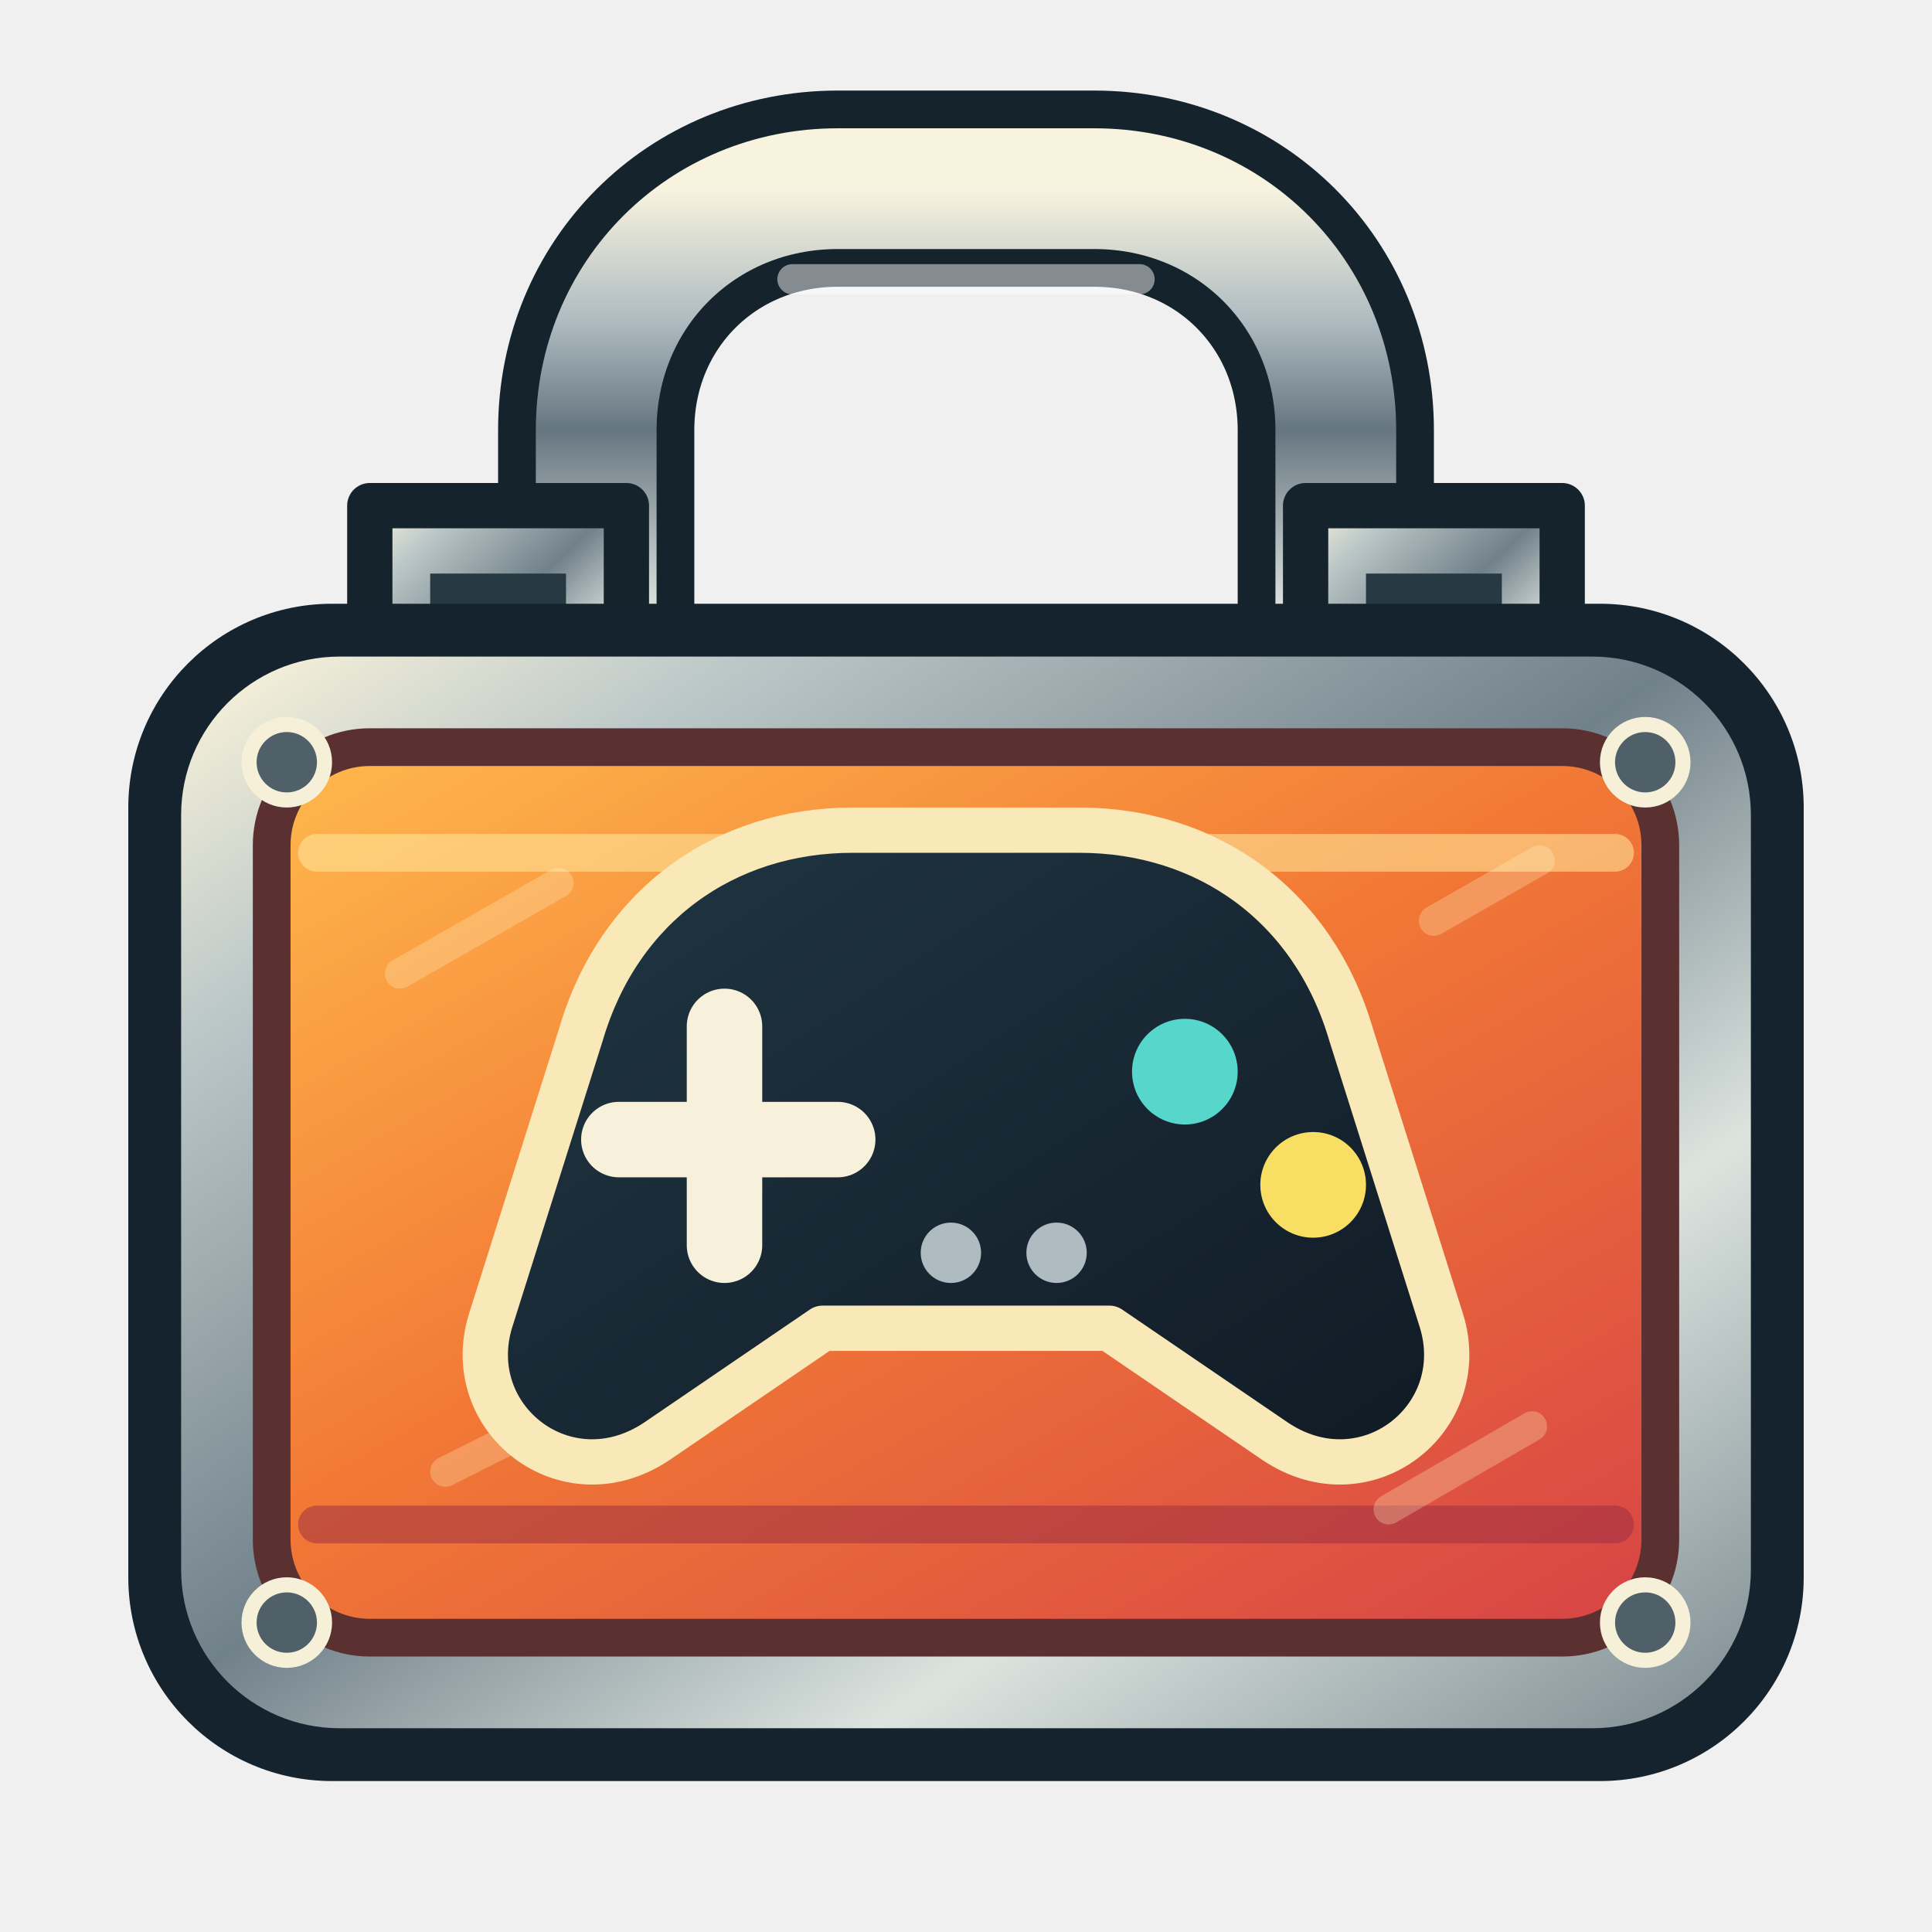
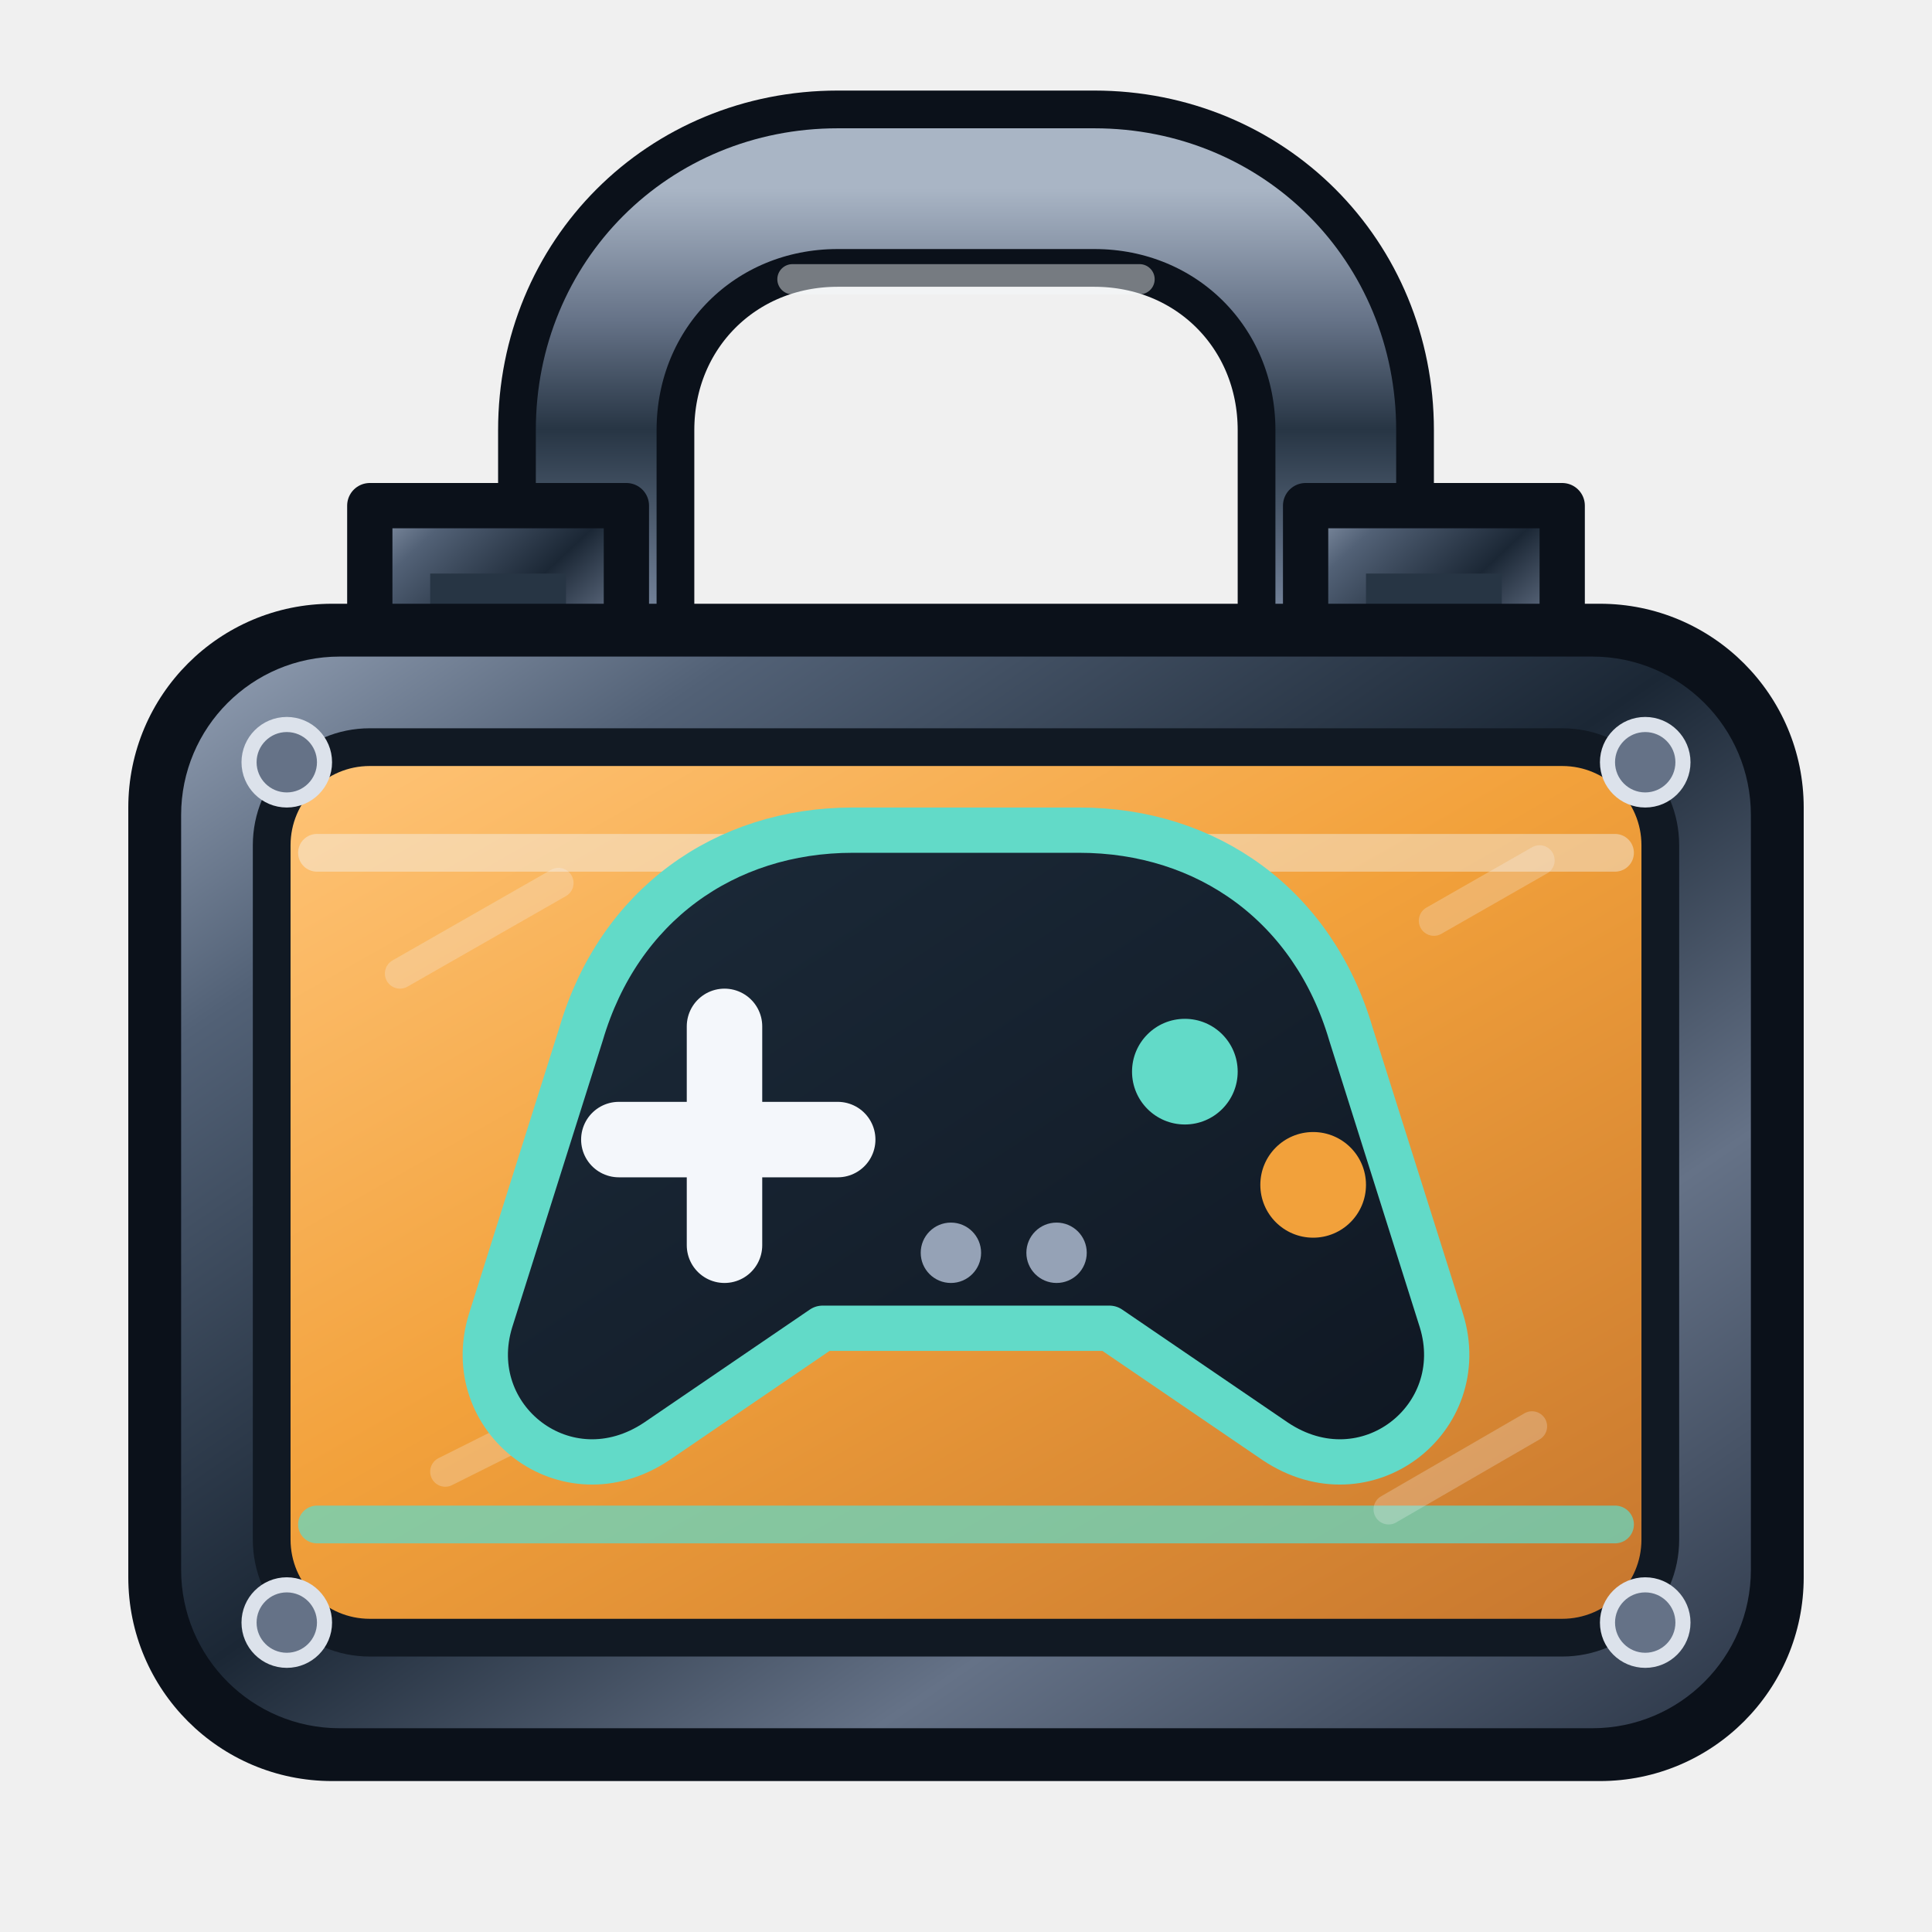
<svg xmlns="http://www.w3.org/2000/svg" viewBox="0 0 256 256" role="img" aria-label="Retro metal lunchbox with a gamepad emblem">
  <defs>
    <linearGradient id="handleMetal" x1="0" y1="0" x2="0" y2="1">
-       <stop offset="0" stop-color="#f8f3df" />
-       <stop offset="0.32" stop-color="#aebbc0" />
-       <stop offset="0.58" stop-color="#667680" />
-       <stop offset="1" stop-color="#d9e0dc" />
+       <stop offset="0" stop-color="#a9b5c5" />
+       <stop offset="0.32" stop-color="#657287" />
+       <stop offset="0.58" stop-color="#273544" />
+       <stop offset="1" stop-color="#718097" />
    </linearGradient>
    <linearGradient id="caseMetal" x1="0" y1="0" x2="1" y2="1">
-       <stop offset="0" stop-color="#fff7dc" />
-       <stop offset="0.18" stop-color="#bcc8c8" />
-       <stop offset="0.48" stop-color="#71818a" />
-       <stop offset="0.72" stop-color="#dce4df" />
-       <stop offset="1" stop-color="#7a8990" />
+       <stop offset="0" stop-color="#95a2b6" />
+       <stop offset="0.18" stop-color="#526176" />
+       <stop offset="0.48" stop-color="#1b2735" />
+       <stop offset="0.72" stop-color="#657287" />
+       <stop offset="1" stop-color="#2b3647" />
    </linearGradient>
    <linearGradient id="paint" x1="0" y1="0" x2="0.9" y2="1">
-       <stop offset="0" stop-color="#ffba4d" />
-       <stop offset="0.48" stop-color="#f27935" />
-       <stop offset="1" stop-color="#d94745" />
+       <stop offset="0" stop-color="#ffc579" />
+       <stop offset="0.48" stop-color="#f2a13b" />
+       <stop offset="1" stop-color="#c9792f" />
    </linearGradient>
    <linearGradient id="badge" x1="0" y1="0" x2="1" y2="1">
-       <stop offset="0" stop-color="#203744" />
-       <stop offset="1" stop-color="#101a24" />
+       <stop offset="0" stop-color="#1c2b3a" />
+       <stop offset="1" stop-color="#0f1722" />
    </linearGradient>
  </defs>
-   <path d="M79 80V57c0-18 14-32 32-32h34c18 0 32 14 32 32v23" fill="none" stroke="#15232d" stroke-width="26" stroke-linecap="round" stroke-linejoin="round" />
+   <path d="M79 80V57c0-18 14-32 32-32h34c18 0 32 14 32 32v23" fill="none" stroke="#0b111a" stroke-width="26" stroke-linecap="round" stroke-linejoin="round" />
  <path d="M79 80V57c0-18 14-32 32-32h34c18 0 32 14 32 32v23" fill="none" stroke="url(#handleMetal)" stroke-width="16" stroke-linecap="round" stroke-linejoin="round" />
-   <path d="M105 37h46" fill="none" stroke="#ffffff" stroke-opacity="0.48" stroke-width="4" stroke-linecap="round" />
-   <g stroke="#15232d" stroke-width="6" stroke-linejoin="round">
+   <path d="M105 37h46" fill="none" stroke="#f4f7fb" stroke-opacity="0.46" stroke-width="4" stroke-linecap="round" />
+   <g stroke="#0b111a" stroke-width="6" stroke-linejoin="round">
    <path d="M49 67h34v32H49z" fill="url(#caseMetal)" />
    <path d="M173 67h34v32h-34z" fill="url(#caseMetal)" />
  </g>
-   <path d="M57 76h18v13H57zm124 0h18v13h-18z" fill="#273943" />
-   <rect x="17" y="80" width="222" height="156" rx="27" fill="#14232d" />
+   <path d="M57 76h18v13H57zm124 0h18v13h-18z" fill="#273544" />
+   <rect x="17" y="80" width="222" height="156" rx="27" fill="#0b111a" />
  <rect x="24" y="87" width="208" height="142" rx="21" fill="url(#caseMetal)" />
-   <rect x="36" y="99" width="184" height="118" rx="13" fill="url(#paint)" stroke="#5a3130" stroke-width="5" />
-   <path d="M42 113h172" stroke="#ffe59a" stroke-opacity="0.58" stroke-width="5" stroke-linecap="round" />
-   <path d="M42 202h172" stroke="#9c2f43" stroke-opacity="0.52" stroke-width="5" stroke-linecap="round" />
-   <path d="M53 129l21-12m-15 78l24-12m107-61l14-8m-20 86l19-11" stroke="#fff2c7" stroke-opacity="0.28" stroke-width="4" stroke-linecap="round" />
-   <g fill="#4f6068" stroke="#f6f0d9" stroke-width="2">
+   <rect x="36" y="99" width="184" height="118" rx="13" fill="url(#paint)" stroke="#111923" stroke-width="5" />
+   <path d="M42 113h172" stroke="#f4f7fb" stroke-opacity="0.42" stroke-width="5" stroke-linecap="round" />
+   <path d="M42 202h172" stroke="#62dac8" stroke-opacity="0.72" stroke-width="5" stroke-linecap="round" />
+   <path d="M53 129l21-12m-15 78l24-12m107-61l14-8m-20 86l19-11" stroke="#f4f7fb" stroke-opacity="0.25" stroke-width="4" stroke-linecap="round" />
+   <g fill="#657287" stroke="#dce2eb" stroke-width="2">
    <circle cx="38" cy="101" r="5" />
    <circle cx="218" cy="101" r="5" />
    <circle cx="38" cy="215" r="5" />
    <circle cx="218" cy="215" r="5" />
  </g>
-   <path d="M77 137c5-17 19-27 36-27h30c17 0 31 10 36 27l12 38c4 13-10 24-22 16l-22-15h-38l-22 15c-12 8-26-3-22-16z" fill="url(#badge)" stroke="#f9e8b8" stroke-width="6" stroke-linejoin="round" />
-   <path d="M96 136v29m-14-14h29" stroke="#f7f1dc" stroke-width="10" stroke-linecap="round" />
-   <circle cx="157" cy="142" r="7" fill="#57d7cc" />
-   <circle cx="174" cy="157" r="7" fill="#f8df64" />
-   <circle cx="126" cy="166" r="4" fill="#aebbc0" />
-   <circle cx="140" cy="166" r="4" fill="#aebbc0" />
+   <path d="M77 137c5-17 19-27 36-27h30c17 0 31 10 36 27l12 38c4 13-10 24-22 16l-22-15h-38l-22 15c-12 8-26-3-22-16z" fill="url(#badge)" stroke="#62dac8" stroke-width="6" stroke-linejoin="round" />
+   <path d="M96 136v29m-14-14h29" stroke="#f4f7fb" stroke-width="10" stroke-linecap="round" />
+   <circle cx="157" cy="142" r="7" fill="#62dac8" />
+   <circle cx="174" cy="157" r="7" fill="#f2a13b" />
+   <circle cx="126" cy="166" r="4" fill="#95a2b6" />
+   <circle cx="140" cy="166" r="4" fill="#95a2b6" />
</svg>
